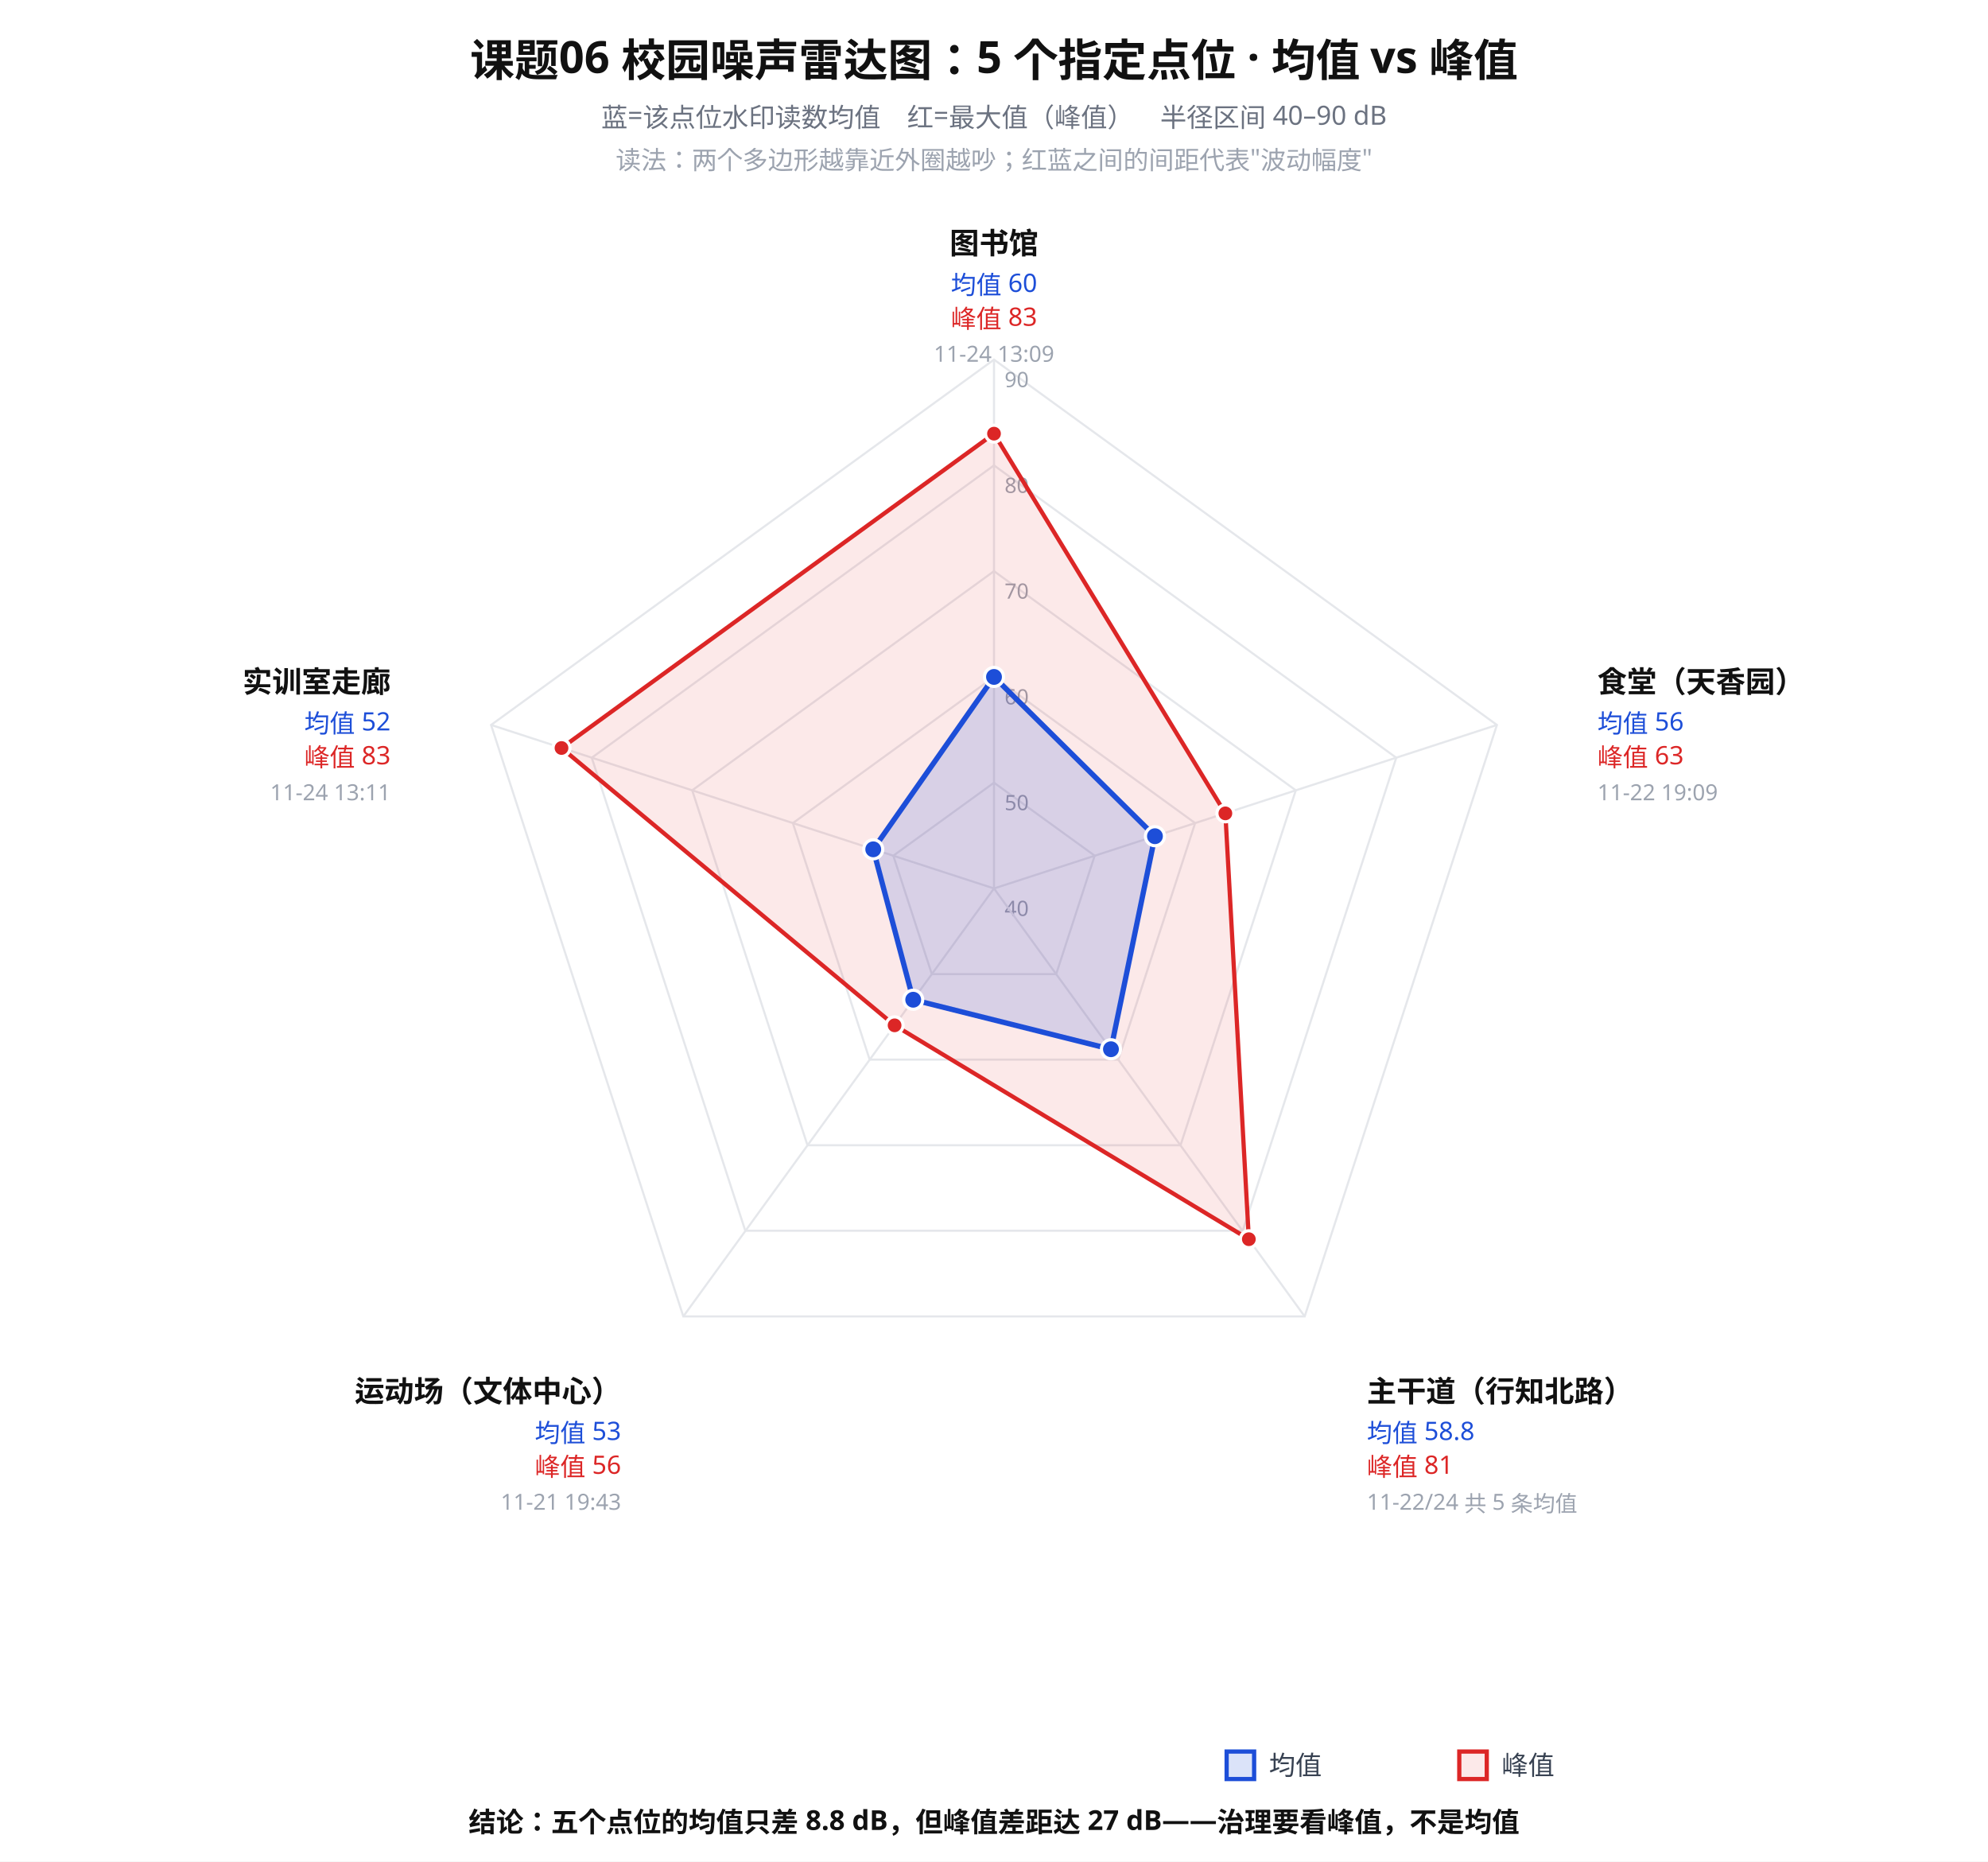
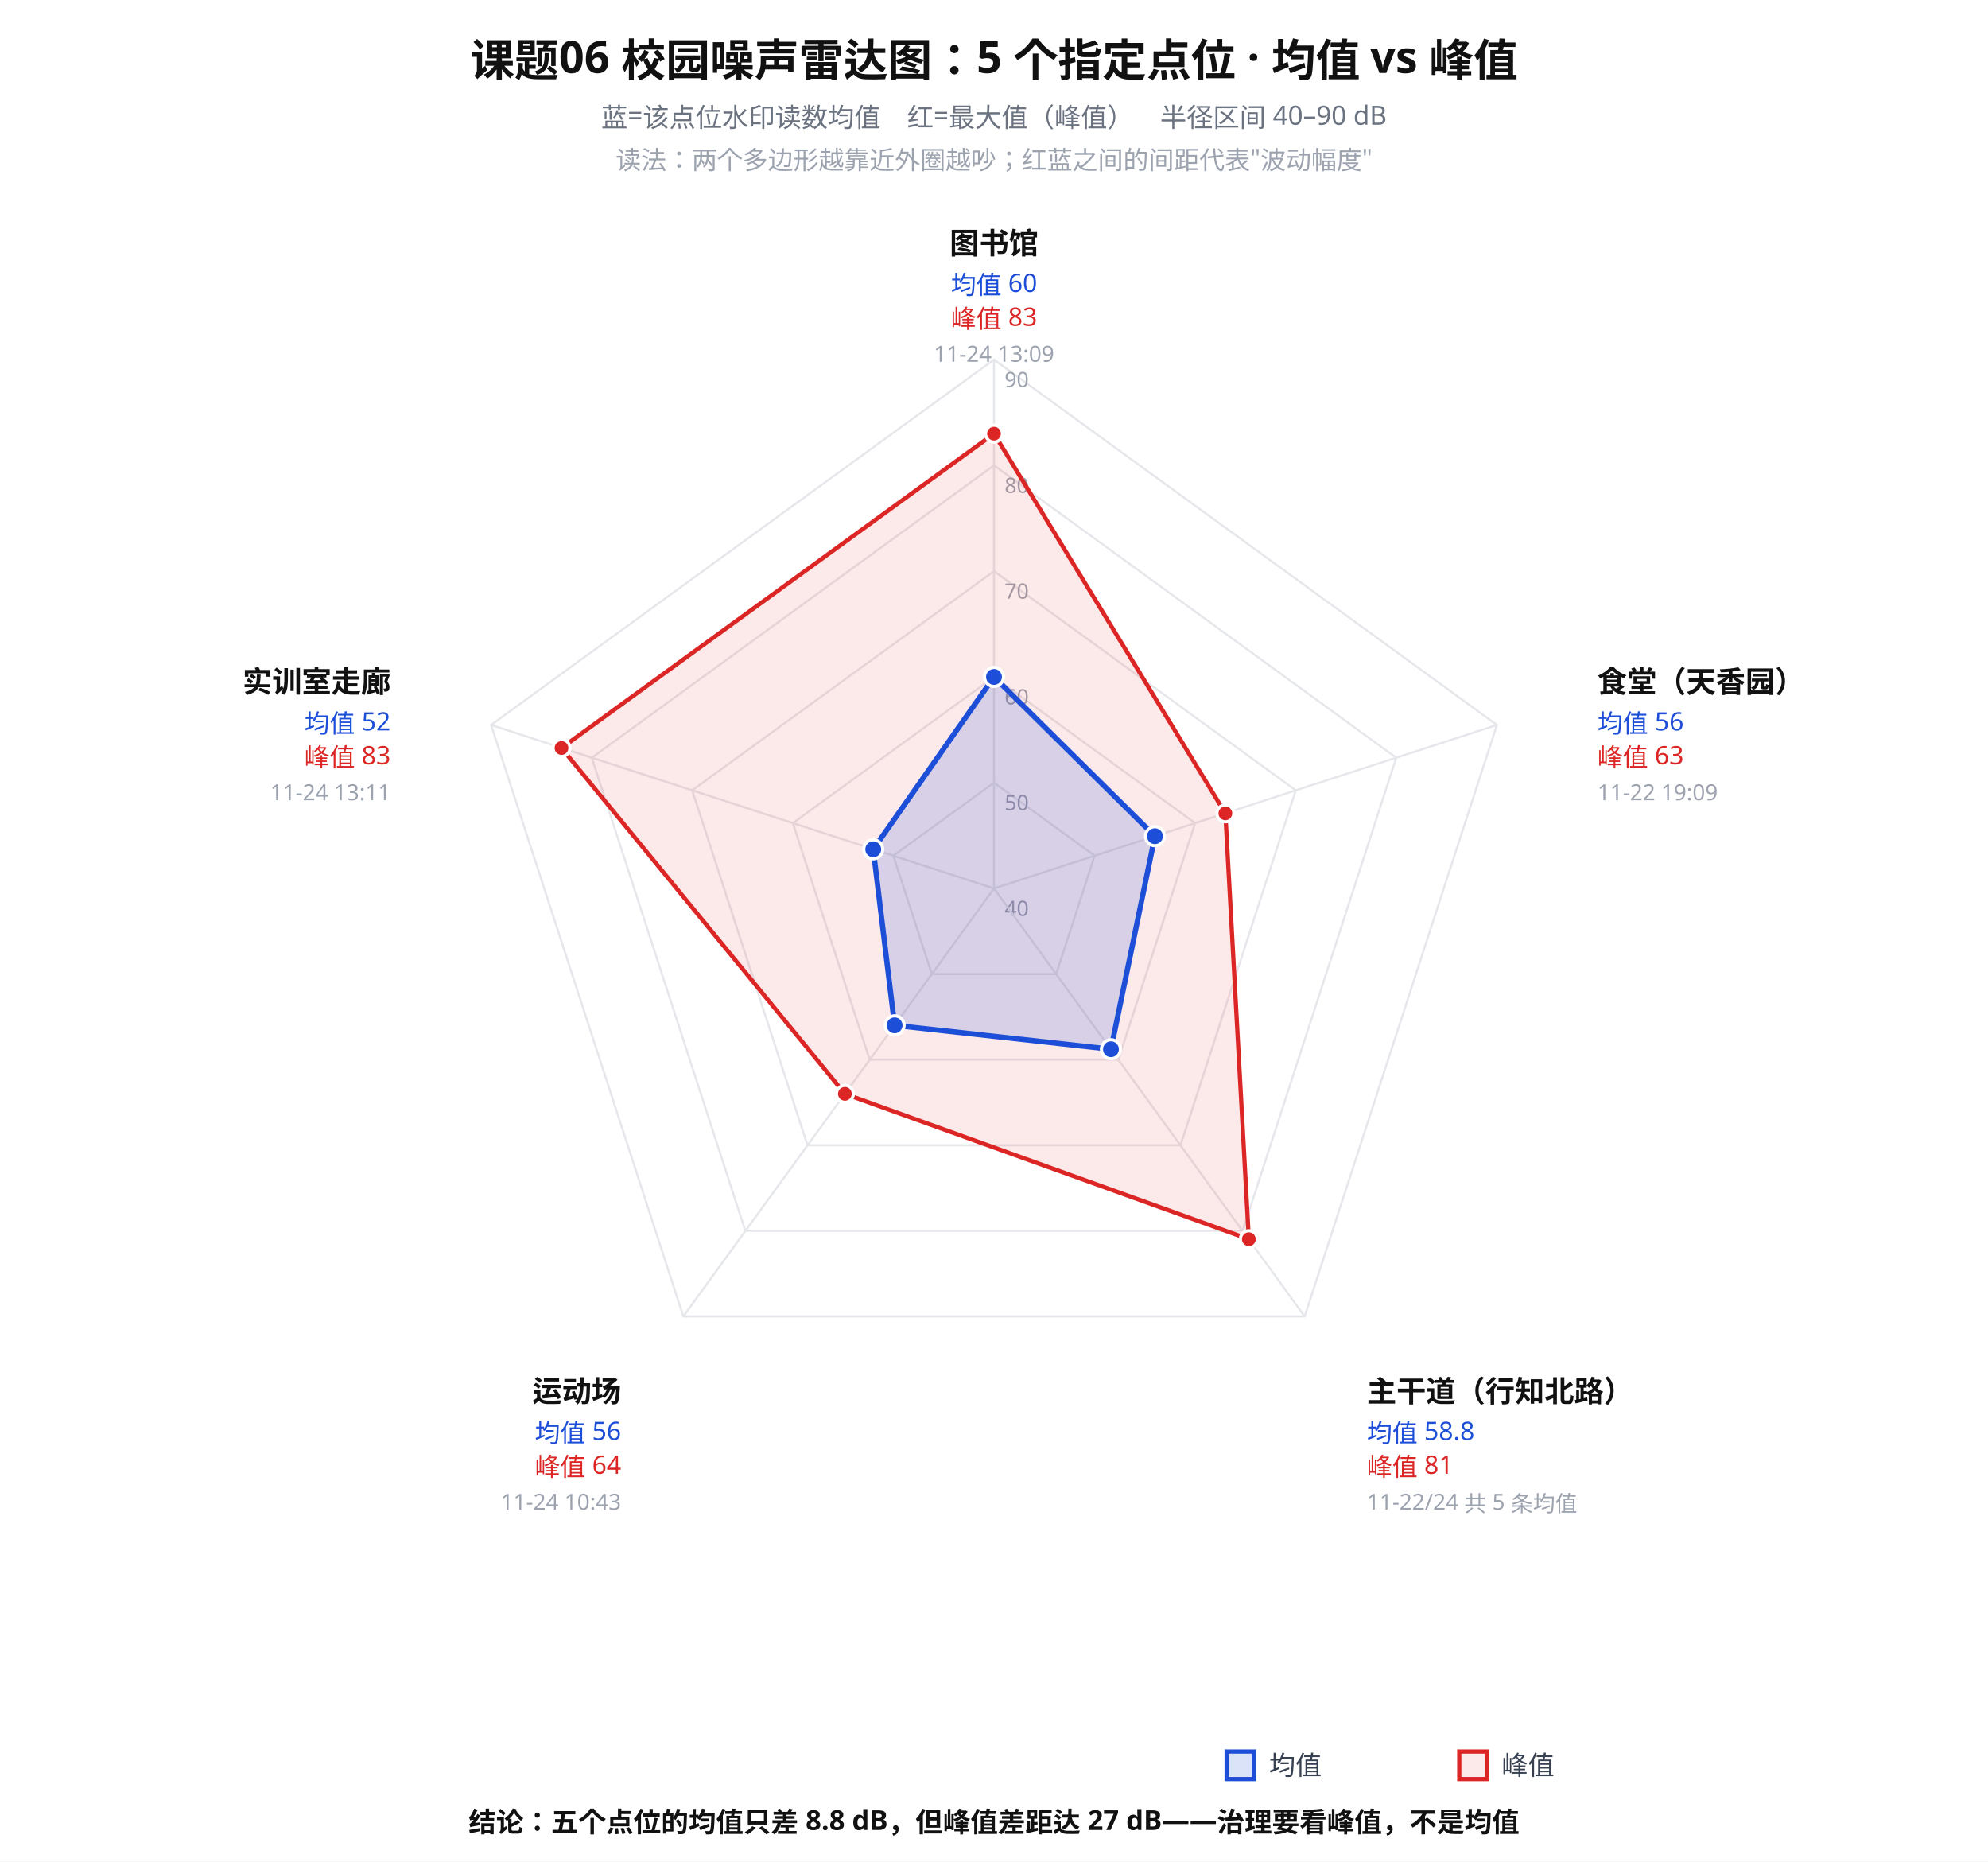
<svg xmlns="http://www.w3.org/2000/svg" width="940" height="880" font-family="Microsoft YaHei, PingFang SC, sans-serif">
  <rect width="940" height="880" fill="#ffffff" />
  <text x="470.0" y="36" text-anchor="middle" font-size="21" font-weight="bold" fill="#111">课题06 校园噪声雷达图：5 个指定点位 · 均值 vs 峰值</text>
  <text x="470.0" y="60" text-anchor="middle" font-size="12.5" fill="#6b7280">蓝=该点位水印读数均值　红=最大值（峰值）　半径区间 40–90 dB</text>
  <text x="470.0" y="80" text-anchor="middle" font-size="12" fill="#9ca3af">读法：两个多边形越靠近外圈越吵；红蓝之间的间距代表"波动幅度"</text>
  <polygon points="470.0,420.0 470.0,420.0 470.0,420.0 470.0,420.0 470.0,420.0" fill="none" stroke="#e5e7eb" stroke-width="1" />
  <text x="475.0" y="433.0" font-size="10" fill="#9ca3af">40</text>
  <polygon points="470.0,370.0 517.6,404.5 499.4,460.5 440.6,460.5 422.4,404.5" fill="none" stroke="#e5e7eb" stroke-width="1" />
  <text x="475.0" y="383.0" font-size="10" fill="#9ca3af">50</text>
  <polygon points="470.0,320.0 565.1,389.1 528.8,500.9 411.2,500.9 374.9,389.1" fill="none" stroke="#e5e7eb" stroke-width="1" />
  <text x="475.0" y="333.0" font-size="10" fill="#9ca3af">60</text>
  <polygon points="470.0,270.0 612.7,373.6 558.2,541.4 381.8,541.4 327.3,373.6" fill="none" stroke="#e5e7eb" stroke-width="1" />
  <text x="475.0" y="283.0" font-size="10" fill="#9ca3af">70</text>
  <polygon points="470.0,220.0 660.2,358.2 587.6,581.8 352.4,581.8 279.8,358.2" fill="none" stroke="#e5e7eb" stroke-width="1" />
  <text x="475.0" y="233.0" font-size="10" fill="#9ca3af">80</text>
  <polygon points="470.0,170.0 707.8,342.7 616.9,622.3 323.1,622.3 232.2,342.7" fill="none" stroke="#e5e7eb" stroke-width="1" />
  <text x="475.0" y="183.0" font-size="10" fill="#9ca3af">90</text>
  <line x1="470.0" y1="420" x2="470.0" y2="170.0" stroke="#e5e7eb" stroke-width="1" />
  <line x1="470.0" y1="420" x2="707.8" y2="342.7" stroke="#e5e7eb" stroke-width="1" />
  <line x1="470.0" y1="420" x2="616.9" y2="622.3" stroke="#e5e7eb" stroke-width="1" />
  <line x1="470.0" y1="420" x2="323.1" y2="622.3" stroke="#e5e7eb" stroke-width="1" />
  <line x1="470.0" y1="420" x2="232.2" y2="342.7" stroke="#e5e7eb" stroke-width="1" />
-   <polygon points="470.0,205.0 579.4,384.5 590.5,585.8 423.0,484.7 265.5,353.6" fill="#dc2626" fill-opacity="0.1" stroke="#dc2626" stroke-width="2" stroke-linejoin="round" />
-   <polygon points="470.0,320.0 546.1,395.3 525.3,496.0 431.8,472.6 412.9,401.5" fill="#1d4ed8" fill-opacity="0.16" stroke="#1d4ed8" stroke-width="2.5" stroke-linejoin="round" />
+   <polygon points="470.0,205.0 579.4,384.5 590.5,585.8 399.5,517.1 265.5,353.6" fill="#dc2626" fill-opacity="0.1" stroke="#dc2626" stroke-width="2" stroke-linejoin="round" />
+   <polygon points="470.0,320.0 546.1,395.3 525.3,496.0 423.0,484.7 412.9,401.5" fill="#1d4ed8" fill-opacity="0.16" stroke="#1d4ed8" stroke-width="2.5" stroke-linejoin="round" />
  <text x="470.0" y="120.0" text-anchor="middle" font-size="14" font-weight="bold" fill="#111">图书馆</text>
  <text x="470.0" y="139.0" text-anchor="middle" font-size="12" fill="#1d4ed8">均值 60</text>
  <text x="470.0" y="155.0" text-anchor="middle" font-size="12" fill="#dc2626">峰值 83</text>
  <text x="470.0" y="171.0" text-anchor="middle" font-size="10.5" fill="#9ca3af">11-24 13:09</text>
  <text x="755.3" y="327.3" text-anchor="start" font-size="14" font-weight="bold" fill="#111">食堂（天香园）</text>
  <text x="755.3" y="346.3" text-anchor="start" font-size="12" fill="#1d4ed8">均值 56</text>
  <text x="755.3" y="362.3" text-anchor="start" font-size="12" fill="#dc2626">峰值 63</text>
  <text x="755.3" y="378.3" text-anchor="start" font-size="10.5" fill="#9ca3af">11-22 19:09</text>
  <text x="646.3" y="662.7" text-anchor="start" font-size="14" font-weight="bold" fill="#111">主干道（行知北路）</text>
  <text x="646.3" y="681.7" text-anchor="start" font-size="12" fill="#1d4ed8">均值 58.8</text>
  <text x="646.3" y="697.7" text-anchor="start" font-size="12" fill="#dc2626">峰值 81</text>
  <text x="646.3" y="713.7" text-anchor="start" font-size="10.5" fill="#9ca3af">11-22/24 共 5 条均值</text>
-   <text x="293.7" y="662.7" text-anchor="end" font-size="14" font-weight="bold" fill="#111">运动场（文体中心）</text>
-   <text x="293.7" y="681.7" text-anchor="end" font-size="12" fill="#1d4ed8">均值 53</text>
-   <text x="293.7" y="697.7" text-anchor="end" font-size="12" fill="#dc2626">峰值 56</text>
-   <text x="293.7" y="713.7" text-anchor="end" font-size="10.5" fill="#9ca3af">11-21 19:43</text>
+   <text x="293.7" y="662.7" text-anchor="end" font-size="14" font-weight="bold" fill="#111">运动场</text>
+   <text x="293.7" y="681.7" text-anchor="end" font-size="12" fill="#1d4ed8">均值 56</text>
+   <text x="293.7" y="697.7" text-anchor="end" font-size="12" fill="#dc2626">峰值 64</text>
+   <text x="293.7" y="713.7" text-anchor="end" font-size="10.5" fill="#9ca3af">11-24 10:43</text>
  <text x="184.7" y="327.3" text-anchor="end" font-size="14" font-weight="bold" fill="#111">实训室走廊</text>
  <text x="184.7" y="346.3" text-anchor="end" font-size="12" fill="#1d4ed8">均值 52</text>
  <text x="184.7" y="362.3" text-anchor="end" font-size="12" fill="#dc2626">峰值 83</text>
  <text x="184.7" y="378.3" text-anchor="end" font-size="10.5" fill="#9ca3af">11-24 13:11</text>
  <circle cx="470.0" cy="320.0" r="4.5" fill="#1d4ed8" stroke="#fff" stroke-width="1.5" />
  <circle cx="470.0" cy="205.0" r="4" fill="#dc2626" stroke="#fff" stroke-width="1.5" />
  <circle cx="546.1" cy="395.3" r="4.5" fill="#1d4ed8" stroke="#fff" stroke-width="1.5" />
  <circle cx="579.4" cy="384.5" r="4" fill="#dc2626" stroke="#fff" stroke-width="1.5" />
  <circle cx="525.3" cy="496.0" r="4.5" fill="#1d4ed8" stroke="#fff" stroke-width="1.5" />
  <circle cx="590.5" cy="585.8" r="4" fill="#dc2626" stroke="#fff" stroke-width="1.5" />
-   <circle cx="431.8" cy="472.6" r="4.5" fill="#1d4ed8" stroke="#fff" stroke-width="1.5" />
-   <circle cx="423.0" cy="484.7" r="4" fill="#dc2626" stroke="#fff" stroke-width="1.5" />
+   <circle cx="423.0" cy="484.7" r="4.5" fill="#1d4ed8" stroke="#fff" stroke-width="1.5" />
+   <circle cx="399.5" cy="517.1" r="4" fill="#dc2626" stroke="#fff" stroke-width="1.5" />
  <circle cx="412.9" cy="401.5" r="4.5" fill="#1d4ed8" stroke="#fff" stroke-width="1.5" />
  <circle cx="265.5" cy="353.6" r="4" fill="#dc2626" stroke="#fff" stroke-width="1.5" />
  <rect x="580" y="828" width="13" height="13" fill="#1d4ed8" fill-opacity="0.16" stroke="#1d4ed8" stroke-width="2" />
  <text x="600" y="839" font-size="12.5" fill="#374151">均值</text>
  <rect x="690" y="828" width="13" height="13" fill="#dc2626" fill-opacity="0.10" stroke="#dc2626" stroke-width="2" />
  <text x="710" y="839" font-size="12.5" fill="#374151">峰值</text>
  <text x="470.0" y="866" text-anchor="middle" font-size="13" fill="#111" font-weight="bold">结论：五个点位的均值只差 8.8 dB，但峰值差距达 27 dB——治理要看峰值，不是均值</text>
</svg>
